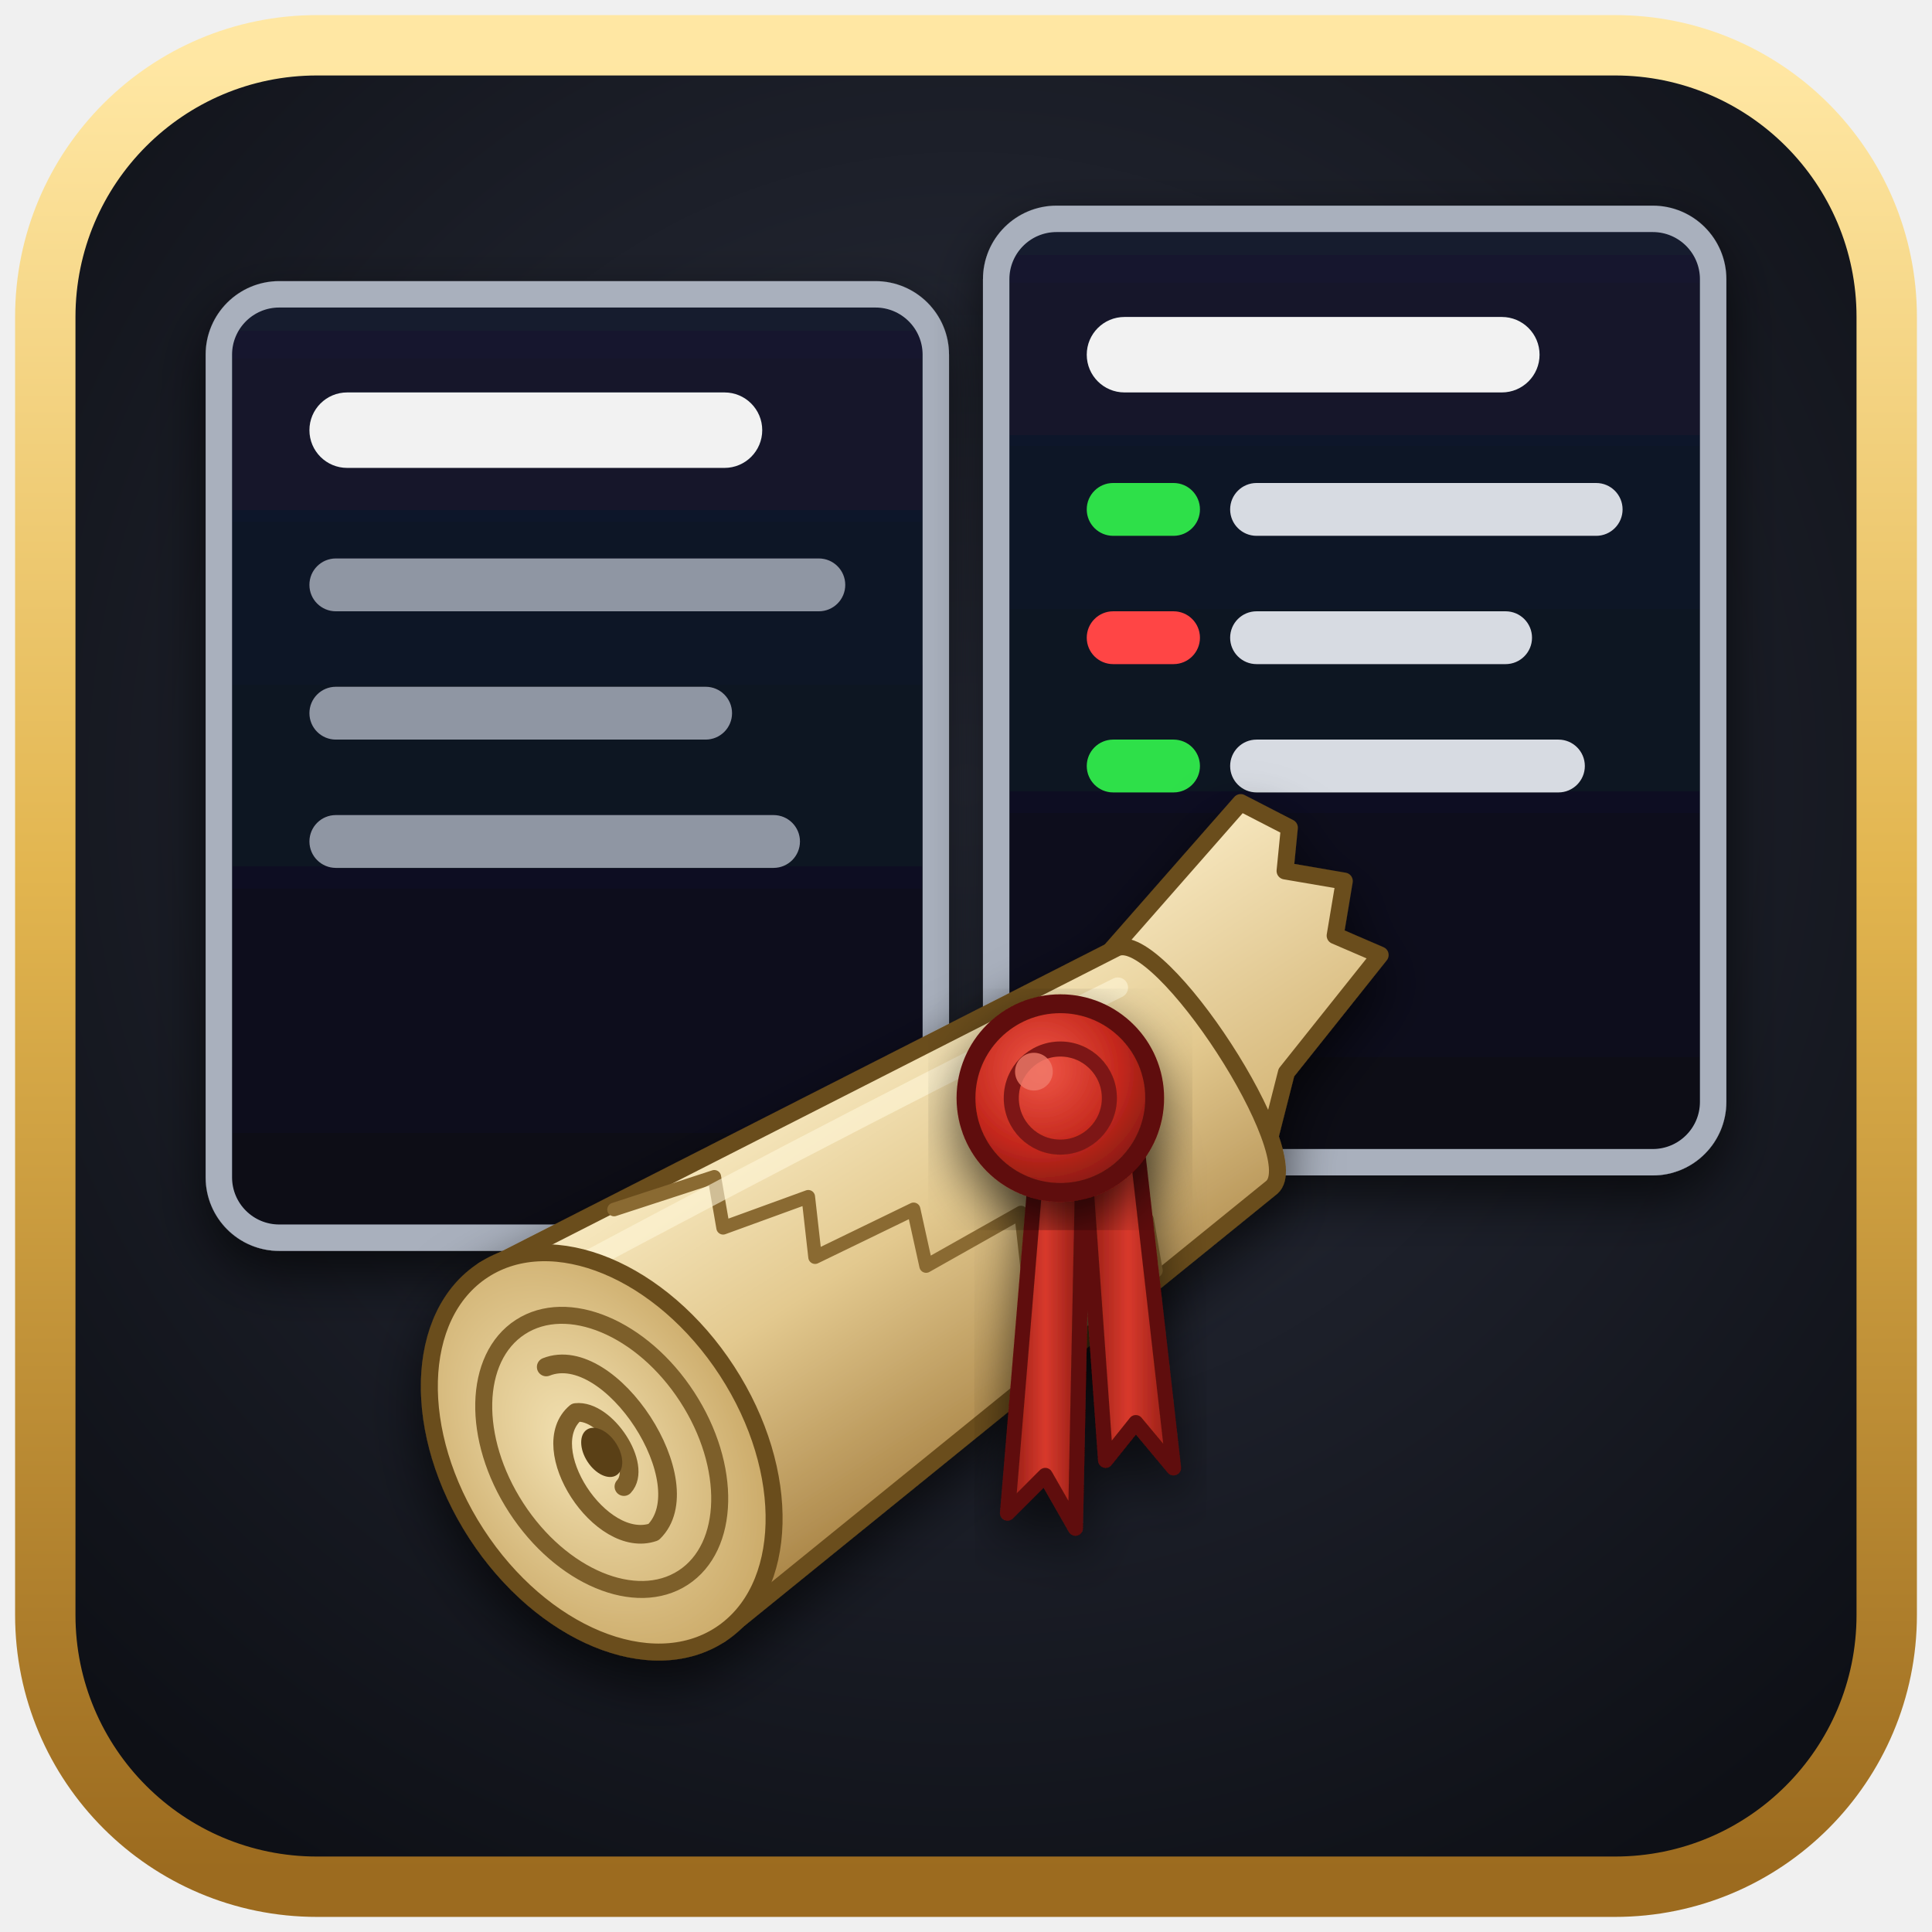
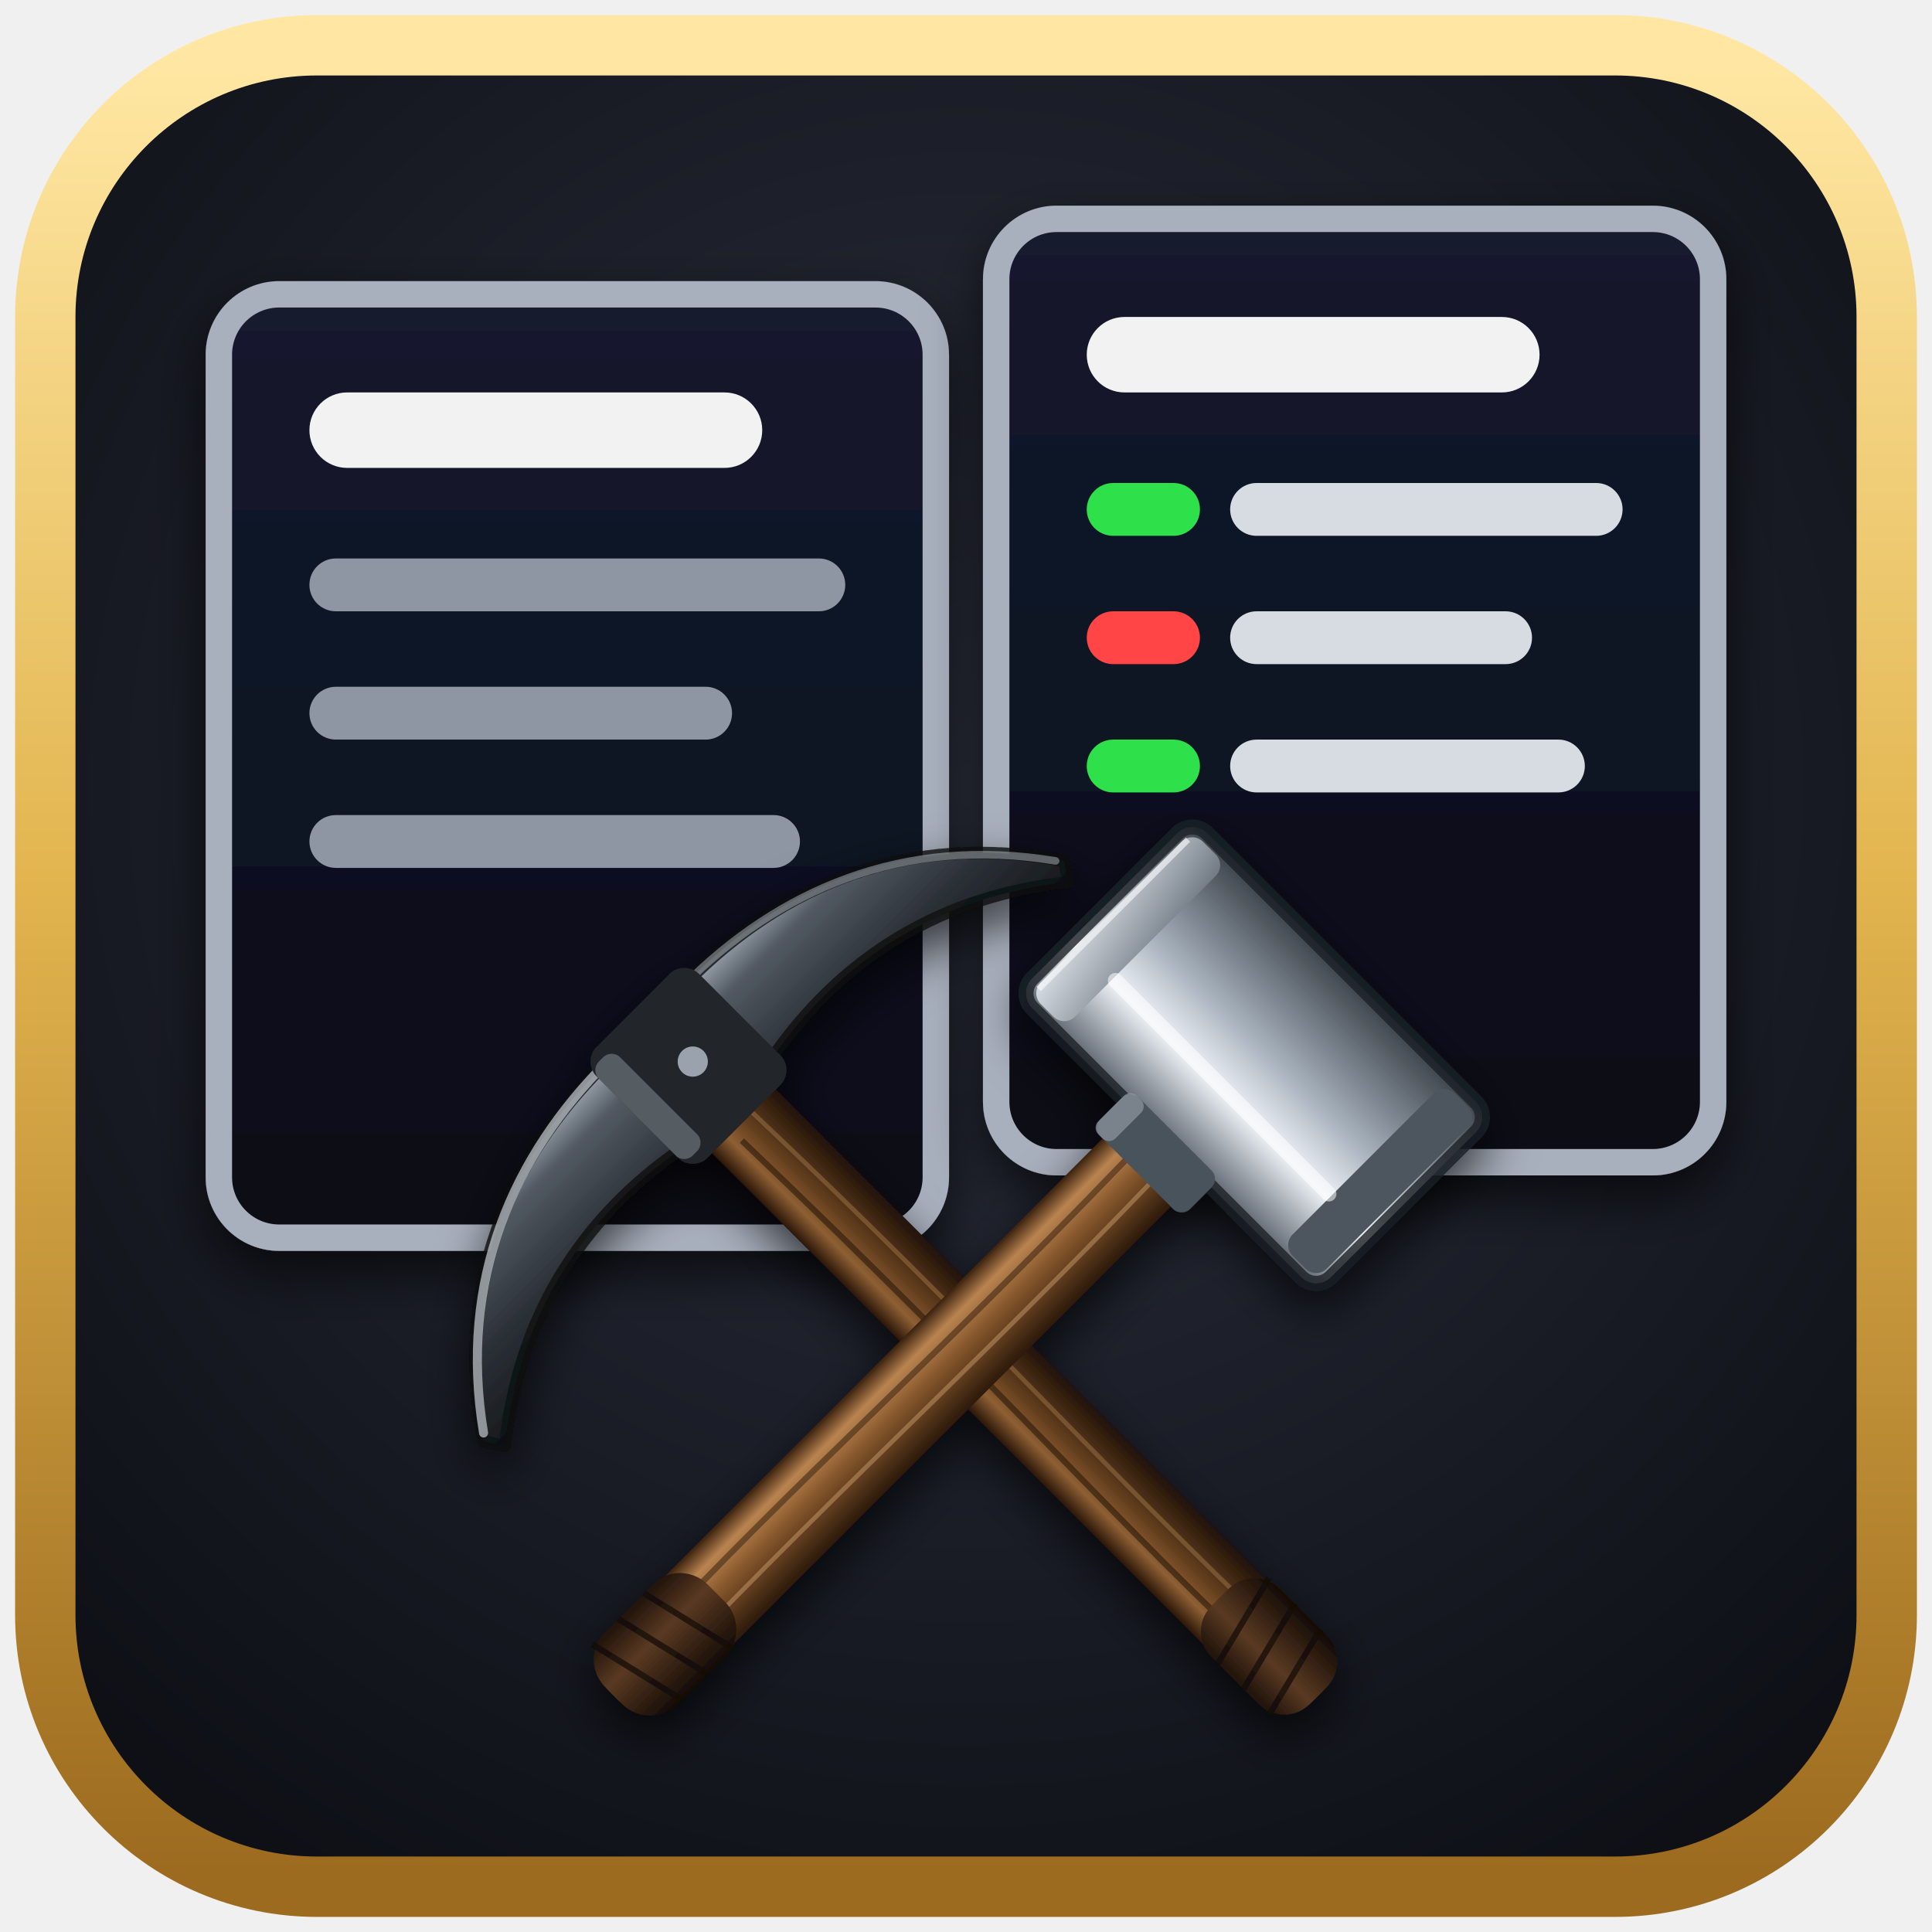
<svg xmlns="http://www.w3.org/2000/svg" viewBox="0 0 512 512" width="512" height="512">
  <defs>
    <radialGradient id="bg" cx="50%" cy="40%" r="70%">
      <stop offset="0%" stop-color="#2b2f3d" />
      <stop offset="100%" stop-color="#0e1016" />
    </radialGradient>
    <linearGradient id="gold" x1="0" y1="0" x2="0" y2="1">
      <stop offset="0%" stop-color="#ffe7a3" />
      <stop offset="45%" stop-color="#e2b54f" />
      <stop offset="100%" stop-color="#9c6b1f" />
    </linearGradient>
    <linearGradient id="panel" x1="0" y1="0" x2="0" y2="1">
      <stop offset="0%" stop-color="#141a2e" />
      <stop offset="100%" stop-color="#090c17" />
    </linearGradient>
-     <linearGradient id="tube" x1="0" y1="0" x2="0" y2="1">
-       <stop offset="0%" stop-color="#f8eac2" />
-       <stop offset="45%" stop-color="#e3c98f" />
-       <stop offset="100%" stop-color="#a98446" />
+     <linearGradient id="wood" x1="0" y1="0" x2="0" y2="1">
+       <stop offset="0%" stop-color="#3a220f" />
+       <stop offset="22%" stop-color="#b98450" />
+       <stop offset="48%" stop-color="#8a5a2e" />
+       <stop offset="100%" stop-color="#2c190a" />
    </linearGradient>
-     <radialGradient id="paperEnd" cx="45%" cy="45%" r="60%">
-       <stop offset="0%" stop-color="#f3e2b3" />
-       <stop offset="100%" stop-color="#c9a764" />
-     </radialGradient>
-     <linearGradient id="flap" x1="0" y1="0" x2="0" y2="1">
-       <stop offset="0%" stop-color="#f6e6bd" />
-       <stop offset="100%" stop-color="#cfae6c" />
+     <linearGradient id="woodDark" x1="0" y1="0" x2="0" y2="1">
+       <stop offset="0%" stop-color="#2a1709" />
+       <stop offset="25%" stop-color="#8e5f33" />
+       <stop offset="50%" stop-color="#65401f" />
+       <stop offset="100%" stop-color="#1f1106" />
    </linearGradient>
-     <linearGradient id="ribbon" x1="0" y1="0" x2="1" y2="0">
-       <stop offset="0%" stop-color="#8f1c14" />
-       <stop offset="50%" stop-color="#d8392c" />
-       <stop offset="100%" stop-color="#8f1c14" />
+     <linearGradient id="steel" x1="0" y1="0" x2="1" y2="0">
+       <stop offset="0%" stop-color="#5b646e" />
+       <stop offset="30%" stop-color="#eef2f6" />
+       <stop offset="55%" stop-color="#a7b1bc" />
+       <stop offset="100%" stop-color="#3c434b" />
    </linearGradient>
-     <radialGradient id="wax" cx="40%" cy="35%" r="70%">
-       <stop offset="0%" stop-color="#f05646" />
-       <stop offset="60%" stop-color="#c3271c" />
-       <stop offset="100%" stop-color="#7d1912" />
-     </radialGradient>
+     <linearGradient id="steelFace" x1="0" y1="0" x2="1" y2="1">
+       <stop offset="0%" stop-color="#d8dee5" />
+       <stop offset="100%" stop-color="#6f7882" />
+     </linearGradient>
+     <linearGradient id="iron" x1="1" y1="0" x2="0" y2="0">
+       <stop offset="0%" stop-color="#9aa3ad" />
+       <stop offset="18%" stop-color="#525a63" />
+       <stop offset="60%" stop-color="#2b3036" />
+       <stop offset="100%" stop-color="#16191c" />
+     </linearGradient>
+     <linearGradient id="leather" x1="0" y1="0" x2="0" y2="1">
+       <stop offset="0%" stop-color="#1e120a" />
+       <stop offset="40%" stop-color="#5a3a22" />
+       <stop offset="100%" stop-color="#140b05" />
+     </linearGradient>
+     <filter id="painted" x="-15%" y="-15%" width="130%" height="130%">
+       <feTurbulence type="fractalNoise" baseFrequency="0.9" numOctaves="2" seed="7" result="noise" />
+       <feColorMatrix in="noise" type="matrix" values="0 0 0 0 0.5  0 0 0 0 0.5  0 0 0 0 0.5  0 0 0 0.9 0" result="grain" />
+       <feComposite in="grain" in2="SourceAlpha" operator="in" result="grainIn" />
+       <feBlend in="SourceGraphic" in2="grainIn" mode="multiply" result="textured" />
+       <feDropShadow in="textured" dx="0" dy="7" stdDeviation="8" flood-color="#000" flood-opacity="0.7" />
+     </filter>
    <filter id="shadow" x="-20%" y="-20%" width="140%" height="140%">
      <feDropShadow dx="0" dy="6" stdDeviation="7" flood-color="#000" flood-opacity="0.65" />
    </filter>
  </defs>
  <rect x="12" y="12" width="488" height="488" rx="72" fill="url(#bg)" />
  <rect x="12" y="12" width="488" height="488" rx="72" fill="none" stroke="url(#gold)" stroke-width="16" />
  <g filter="url(#shadow)">
    <rect x="58" y="78" width="190" height="250" rx="16" fill="url(#panel)" stroke="#a9b0bd" stroke-width="7" />
    <rect x="82" y="104" width="120" height="20" rx="10" fill="#f2f2f2" />
    <rect x="82" y="148" width="142" height="14" rx="7" fill="#8f96a3" />
    <rect x="82" y="182" width="112" height="14" rx="7" fill="#8f96a3" />
    <rect x="82" y="216" width="130" height="14" rx="7" fill="#8f96a3" />
  </g>
  <g filter="url(#shadow)">
    <rect x="264" y="58" width="190" height="250" rx="16" fill="url(#panel)" stroke="#a9b0bd" stroke-width="7" />
    <rect x="288" y="84" width="120" height="20" rx="10" fill="#f2f2f2" />
    <rect x="288" y="128" width="30" height="14" rx="7" fill="#2fe04a" />
    <rect x="326" y="128" width="104" height="14" rx="7" fill="#d7dbe2" />
    <rect x="288" y="162" width="30" height="14" rx="7" fill="#ff4545" />
    <rect x="326" y="162" width="80" height="14" rx="7" fill="#d7dbe2" />
    <rect x="288" y="196" width="30" height="14" rx="7" fill="#2fe04a" />
    <rect x="326" y="196" width="94" height="14" rx="7" fill="#d7dbe2" />
  </g>
-   <g filter="url(#shadow)">
-     <g transform="translate(244 330) rotate(-33) scale(0.9)">
-       <path d="M86 -40 L150 -58 L158 -44 L150 -34 L163 -22 L152 -10 L160 2 L118 16 L92 40 Z" fill="url(#flap)" stroke="#6b4d1e" stroke-width="5" stroke-linejoin="round" />
-       <path d="M-112 -64 L96 -42 C110 -40 110 40 96 42 L-112 64 Z" fill="url(#tube)" stroke="#6b4d1e" stroke-width="5" stroke-linejoin="round" />
-       <path d="M-70 -58 L-40 -50 L-46 -36 L-20 -30 L-28 -14 L4 -10 L-2 6 L30 8 L22 24 L60 30 L54 44" fill="none" stroke="#8a6a33" stroke-width="4" stroke-linejoin="round" stroke-linecap="round" />
-       <path d="M-90 -50 C-20 -44 40 -38 90 -32" fill="none" stroke="#fff6d8" stroke-width="6" stroke-linecap="round" opacity="0.6" />
-       <ellipse cx="-112" cy="0" rx="44" ry="64" fill="url(#paperEnd)" stroke="#6b4d1e" stroke-width="5" />
-       <ellipse cx="-112" cy="0" rx="30" ry="44" fill="none" stroke="#7d5e2a" stroke-width="5" />
-       <path d="M-112 -30 C-92 -26 -92 24 -112 28 C-128 24 -128 -12 -112 -14 C-104 -10 -104 10 -112 12" fill="none" stroke="#7d5e2a" stroke-width="5.5" stroke-linecap="round" stroke-linejoin="round" />
-       <ellipse cx="-112" cy="0" rx="5" ry="8" fill="#5a4119" />
+   <g transform="translate(256 356) scale(0.8)" filter="url(#painted)">
+     <g transform="rotate(-135)">
+       <rect x="-165" y="-15" width="290" height="30" rx="13" fill="url(#woodDark)" />
+       <path d="M-150 -4 C-80 -7 -20 -2 100 -5" fill="none" stroke="#2a1709" stroke-width="2" opacity="0.6" />
+       <path d="M-140 5 C-60 3 0 7 105 4" fill="none" stroke="#c18f5c" stroke-width="1.5" opacity="0.35" />
+       <rect x="-165" y="-16" width="46" height="32" rx="12" fill="url(#leather)" />
+       <path d="M-158 -16 L-150 16 M-146 -16 L-138 16 M-134 -16 L-126 16" stroke="#0f0905" stroke-width="2" opacity="0.7" />
+       <path d="M112 -20 C120 -62 110 -100 84 -132 L90 -136 C134 -106 150 -64 150 -20                L150 20 C150 64 134 106 90 136 L84 132 C110 100 120 62 112 20 Z" fill="url(#iron)" stroke="#0d0f11" stroke-width="4" stroke-opacity="0.8" stroke-linejoin="round" />
+       <path d="M150 -18 C150 -62 134 -104 92 -134" fill="none" stroke="#d3d9df" stroke-width="3" opacity="0.65" stroke-linecap="round" />
+       <path d="M150 18 C150 62 134 104 92 134" fill="none" stroke="#c0c7ce" stroke-width="2.5" opacity="0.45" stroke-linecap="round" />
+       <rect x="104" y="-24" width="52" height="48" rx="7" fill="#22262b" />
+       <rect x="108" y="-24" width="44" height="10" rx="4" fill="#7d8790" opacity="0.55" />
+       <circle cx="130" cy="2" r="5" fill="#9aa3ad" />
+     </g>
+     <g transform="rotate(-45)">
+       <rect x="-165" y="-16" width="285" height="32" rx="14" fill="url(#wood)" />
+       <path d="M-150 -5 C-70 -8 -10 -3 100 -6" fill="none" stroke="#3a220f" stroke-width="2" opacity="0.55" />
+       <path d="M-145 6 C-60 4 10 8 104 5" fill="none" stroke="#e0b07a" stroke-width="1.5" opacity="0.4" />
+       <rect x="-165" y="-17" width="48" height="34" rx="13" fill="url(#leather)" />
+       <path d="M-158 -17 L-150 17 M-146 -17 L-138 17 M-134 -17 L-126 17" stroke="#0f0905" stroke-width="2" opacity="0.7" />
+       <rect x="94" y="-70" width="82" height="140" rx="7" fill="url(#steel)" />
+       <rect x="94" y="-70" width="82" height="140" rx="7" fill="none" stroke="#1d2125" stroke-width="5" opacity="0.8" />
+       <rect x="97" y="-67" width="76" height="16" rx="5" fill="url(#steelFace)" />
+       <rect x="97" y="51" width="76" height="16" rx="5" fill="#4d555e" />
+       <path d="M120 -50 L120 50" stroke="#ffffff" stroke-width="5" opacity="0.55" stroke-linecap="round" />
+       <path d="M100 -66 L170 -66" stroke="#ffffff" stroke-width="2" opacity="0.6" />
+       <rect x="80" y="-21" width="18" height="42" rx="4" fill="#4a525b" />
+       <rect x="80" y="-21" width="18" height="8" rx="3" fill="#9aa3ad" opacity="0.6" />
    </g>
  </g>
-   <g filter="url(#shadow)">
-     <path d="M275 305 L267 401 L277 391 L285 405 L287 307 Z" fill="url(#ribbon)" stroke="#5e110c" stroke-width="4" stroke-linejoin="round" />
-     <path d="M287 303 L293 387 L301 377 L311 389 L301 301 Z" fill="url(#ribbon)" stroke="#5e110c" stroke-width="4" stroke-linejoin="round" />
-   </g>
-   <g filter="url(#shadow)">
-     <circle cx="281" cy="291" r="25" fill="url(#wax)" stroke="#5e110c" stroke-width="5" />
-     <circle cx="281" cy="291" r="13" fill="none" stroke="#7d1912" stroke-width="4" />
-     <circle cx="274" cy="284" r="5" fill="#f07a6c" opacity="0.8" />
-   </g>
</svg>
